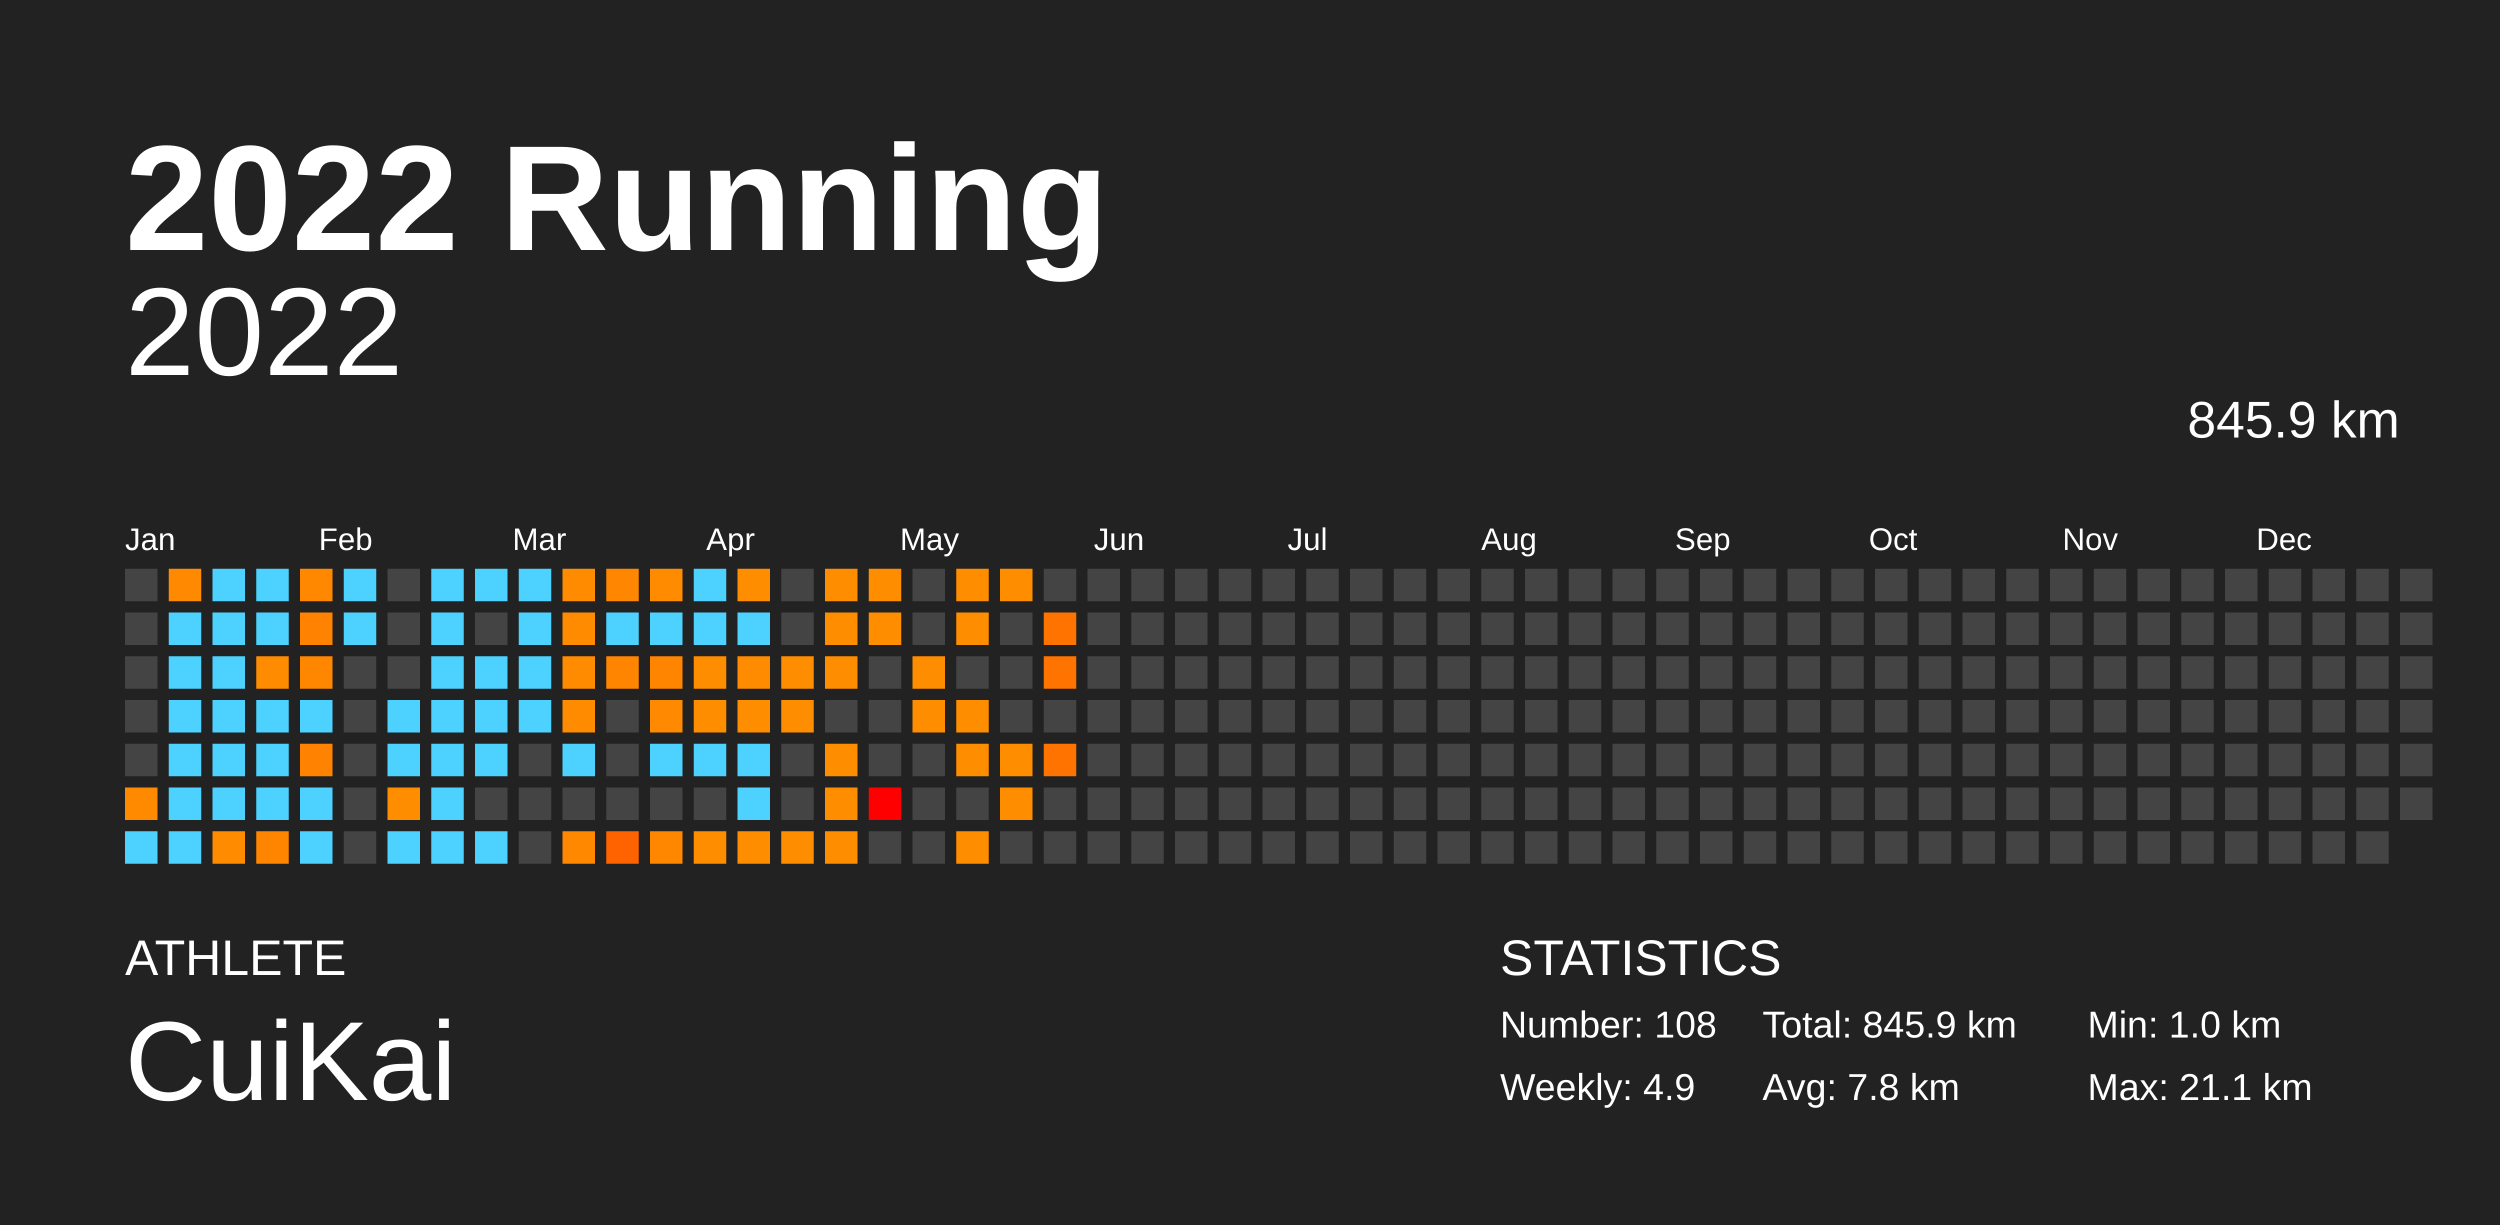
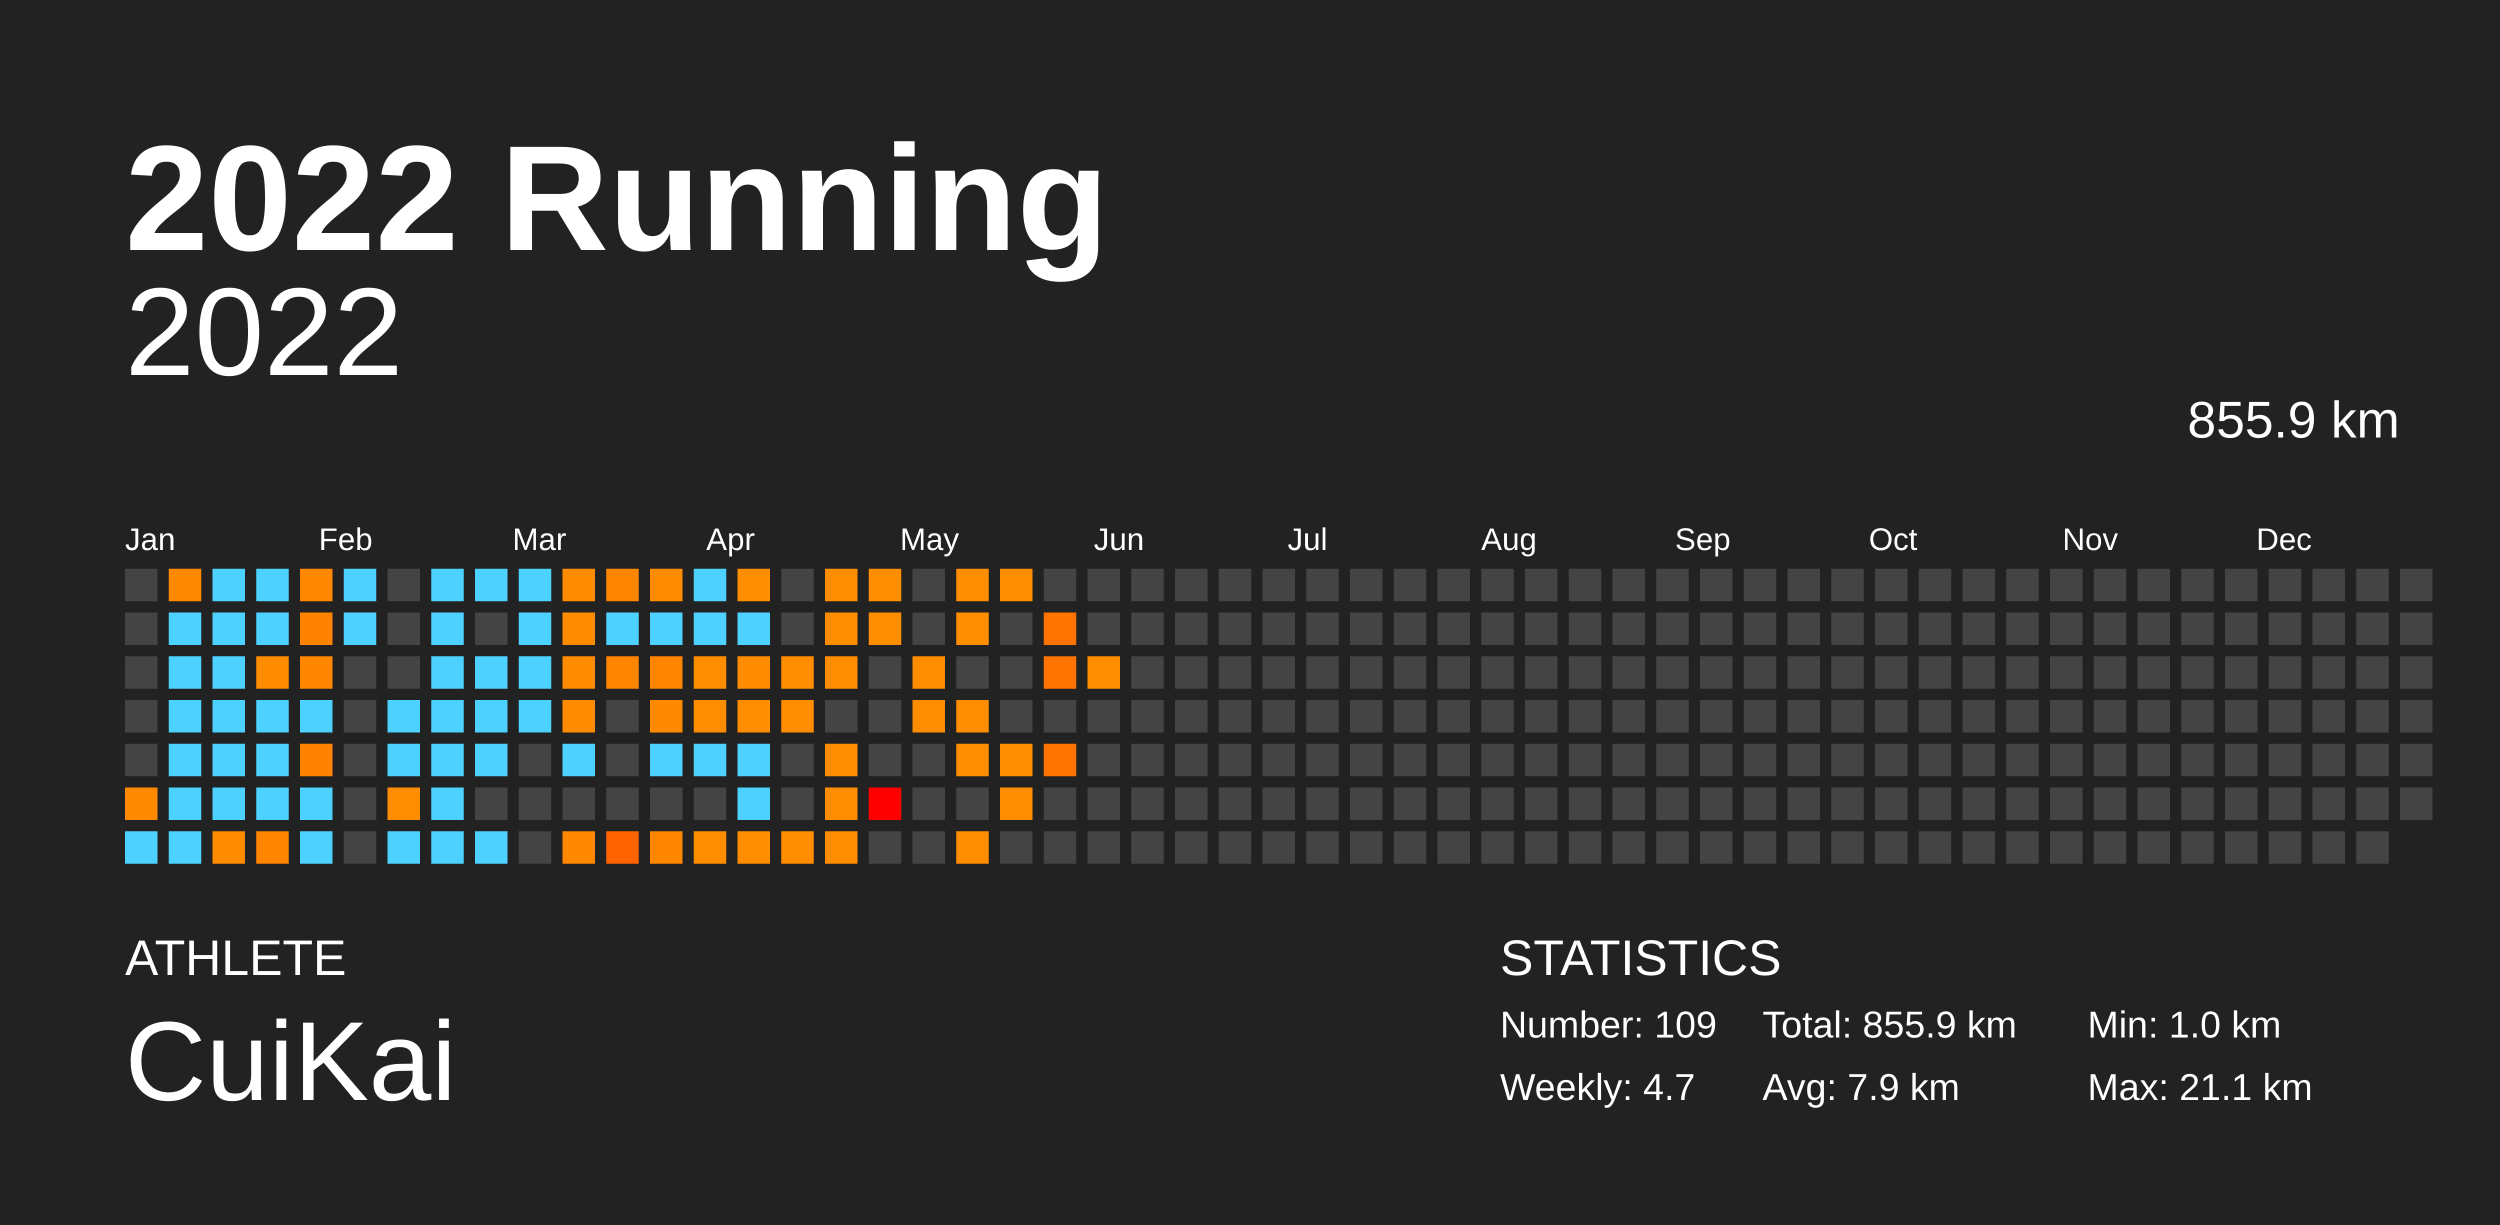
<svg xmlns="http://www.w3.org/2000/svg" baseProfile="full" height="98mm" version="1.1" viewBox="0,0,200,98" width="200mm">
  <defs />
  <rect fill="#222222" height="98" width="200" x="0" y="0" />
  <text fill="#FFFFFF" style="font-size:12px; font-family:Arial; font-weight:bold;" x="10" y="20">2022 Running</text>
  <text fill="#FFFFFF" style="font-size:4px; font-family:Arial" x="10" y="78">ATHLETE</text>
  <text fill="#FFFFFF" style="font-size:9px; font-family:Arial" x="10" y="88">CuiKai</text>
  <text fill="#FFFFFF" style="font-size:4px; font-family:Arial" x="120" y="78">STATISTICS</text>
-   <text fill="#FFFFFF" style="font-size:3px; font-family:Arial" x="120" y="83">Number: 108</text>
-   <text fill="#FFFFFF" style="font-size:3px; font-family:Arial" x="120" y="88">Weekly: 4.9</text>
-   <text fill="#FFFFFF" style="font-size:3px; font-family:Arial" x="141" y="83">Total: 845.9 km</text>
-   <text fill="#FFFFFF" style="font-size:3px; font-family:Arial" x="141" y="88">Avg: 7.8 km</text>
+   <text fill="#FFFFFF" style="font-size:3px; font-family:Arial" x="120" y="83">Number: 109</text>
+   <text fill="#FFFFFF" style="font-size:3px; font-family:Arial" x="120" y="88">Weekly: 4.7</text>
+   <text fill="#FFFFFF" style="font-size:3px; font-family:Arial" x="141" y="83">Total: 855.9 km</text>
+   <text fill="#FFFFFF" style="font-size:3px; font-family:Arial" x="141" y="88">Avg: 7.9 km</text>
  <text fill="#FFFFFF" style="font-size:3px; font-family:Arial" x="167" y="83">Min: 1.0 km</text>
  <text fill="#FFFFFF" style="font-size:3px; font-family:Arial" x="167" y="88">Max: 21.1 km</text>
  <text alignment-baseline="hanging" fill="#FFFFFF" style="font-size:10.0px; font-family:Arial;" x="10" y="30">2022</text>
-   <text alignment-baseline="hanging" fill="#FFFFFF" style="font-size:4.125px; font-family:Arial;" x="175" y="35">845.9 km</text>
+   <text alignment-baseline="hanging" fill="#FFFFFF" style="font-size:4.125px; font-family:Arial;" x="175" y="35">855.9 km</text>
  <text fill="#FFFFFF" style="font-size:2.5px; font-family:Arial" x="10.0" y="44">Jan</text>
  <text fill="#FFFFFF" style="font-size:2.5px; font-family:Arial" x="25.5" y="44">Feb</text>
  <text fill="#FFFFFF" style="font-size:2.5px; font-family:Arial" x="41.0" y="44">Mar</text>
  <text fill="#FFFFFF" style="font-size:2.5px; font-family:Arial" x="56.5" y="44">Apr</text>
  <text fill="#FFFFFF" style="font-size:2.5px; font-family:Arial" x="72.0" y="44">May</text>
  <text fill="#FFFFFF" style="font-size:2.5px; font-family:Arial" x="87.5" y="44">Jun</text>
  <text fill="#FFFFFF" style="font-size:2.5px; font-family:Arial" x="103.0" y="44">Jul</text>
  <text fill="#FFFFFF" style="font-size:2.5px; font-family:Arial" x="118.5" y="44">Aug</text>
  <text fill="#FFFFFF" style="font-size:2.5px; font-family:Arial" x="134.0" y="44">Sep</text>
  <text fill="#FFFFFF" style="font-size:2.5px; font-family:Arial" x="149.5" y="44">Oct</text>
  <text fill="#FFFFFF" style="font-size:2.5px; font-family:Arial" x="165.0" y="44">Nov</text>
  <text fill="#FFFFFF" style="font-size:2.5px; font-family:Arial" x="180.5" y="44">Dec</text>
  <rect fill="#444444" height="2.6" width="2.6" x="10.0" y="45.5" />
  <rect fill="#444444" height="2.6" width="2.6" x="10.0" y="49.0" />
  <rect fill="#444444" height="2.6" width="2.6" x="10.0" y="52.5" />
  <rect fill="#444444" height="2.6" width="2.6" x="10.0" y="56.0" />
  <rect fill="#444444" height="2.6" width="2.6" x="10.0" y="59.5" />
  <rect fill="#ff8a00" height="2.6" width="2.6" x="10.0" y="63.0" />
  <rect fill="#4dd2ff" height="2.6" width="2.6" x="10.0" y="66.5" />
  <rect fill="#ff8900" height="2.6" width="2.6" x="13.5" y="45.5" />
  <rect fill="#4dd2ff" height="2.6" width="2.6" x="13.5" y="49.0" />
  <rect fill="#4dd2ff" height="2.6" width="2.6" x="13.5" y="52.5" />
  <rect fill="#4dd2ff" height="2.6" width="2.6" x="13.5" y="56.0" />
  <rect fill="#4dd2ff" height="2.6" width="2.6" x="13.5" y="59.5" />
  <rect fill="#4dd2ff" height="2.6" width="2.6" x="13.5" y="63.0" />
  <rect fill="#4dd2ff" height="2.6" width="2.6" x="13.5" y="66.5" />
  <rect fill="#4dd2ff" height="2.6" width="2.6" x="17.0" y="45.5" />
  <rect fill="#4dd2ff" height="2.6" width="2.6" x="17.0" y="49.0" />
  <rect fill="#4dd2ff" height="2.6" width="2.6" x="17.0" y="52.5" />
  <rect fill="#4dd2ff" height="2.6" width="2.6" x="17.0" y="56.0" />
  <rect fill="#4dd2ff" height="2.6" width="2.6" x="17.0" y="59.5" />
  <rect fill="#4dd2ff" height="2.6" width="2.6" x="17.0" y="63.0" />
  <rect fill="#ff8c00" height="2.6" width="2.6" x="17.0" y="66.5" />
  <rect fill="#4dd2ff" height="2.6" width="2.6" x="20.5" y="45.5" />
  <rect fill="#4dd2ff" height="2.6" width="2.6" x="20.5" y="49.0" />
  <rect fill="#ff8b00" height="2.6" width="2.6" x="20.5" y="52.5" />
  <rect fill="#4dd2ff" height="2.6" width="2.6" x="20.5" y="56.0" />
  <rect fill="#4dd2ff" height="2.6" width="2.6" x="20.5" y="59.5" />
  <rect fill="#4dd2ff" height="2.6" width="2.6" x="20.5" y="63.0" />
  <rect fill="#ff8500" height="2.6" width="2.6" x="20.5" y="66.5" />
  <rect fill="#ff8800" height="2.6" width="2.6" x="24.0" y="45.5" />
  <rect fill="#ff8200" height="2.6" width="2.6" x="24.0" y="49.0" />
  <rect fill="#ff8700" height="2.6" width="2.6" x="24.0" y="52.5" />
  <rect fill="#4dd2ff" height="2.6" width="2.6" x="24.0" y="56.0" />
  <rect fill="#ff8300" height="2.6" width="2.6" x="24.0" y="59.5" />
  <rect fill="#4dd2ff" height="2.6" width="2.6" x="24.0" y="63.0" />
  <rect fill="#4dd2ff" height="2.6" width="2.6" x="24.0" y="66.5" />
  <rect fill="#4dd2ff" height="2.6" width="2.6" x="27.5" y="45.5" />
  <rect fill="#4dd2ff" height="2.6" width="2.6" x="27.5" y="49.0" />
  <rect fill="#444444" height="2.6" width="2.6" x="27.5" y="52.5" />
  <rect fill="#444444" height="2.6" width="2.6" x="27.5" y="56.0" />
  <rect fill="#444444" height="2.6" width="2.6" x="27.5" y="59.5" />
  <rect fill="#444444" height="2.6" width="2.6" x="27.5" y="63.0" />
  <rect fill="#444444" height="2.6" width="2.6" x="27.5" y="66.5" />
  <rect fill="#444444" height="2.6" width="2.6" x="31.0" y="45.5" />
  <rect fill="#444444" height="2.6" width="2.6" x="31.0" y="49.0" />
  <rect fill="#444444" height="2.6" width="2.6" x="31.0" y="52.5" />
  <rect fill="#4dd2ff" height="2.6" width="2.6" x="31.0" y="56.0" />
  <rect fill="#4dd2ff" height="2.6" width="2.6" x="31.0" y="59.5" />
  <rect fill="#ff8d00" height="2.6" width="2.6" x="31.0" y="63.0" />
  <rect fill="#4dd2ff" height="2.6" width="2.6" x="31.0" y="66.5" />
  <rect fill="#4dd2ff" height="2.6" width="2.6" x="34.5" y="45.5" />
  <rect fill="#4dd2ff" height="2.6" width="2.6" x="34.5" y="49.0" />
  <rect fill="#4dd2ff" height="2.6" width="2.6" x="34.5" y="52.5" />
  <rect fill="#4dd2ff" height="2.6" width="2.6" x="34.5" y="56.0" />
  <rect fill="#4dd2ff" height="2.6" width="2.6" x="34.5" y="59.5" />
  <rect fill="#4dd2ff" height="2.6" width="2.6" x="34.5" y="63.0" />
  <rect fill="#4dd2ff" height="2.6" width="2.6" x="34.5" y="66.5" />
  <rect fill="#4dd2ff" height="2.6" width="2.6" x="38.0" y="45.5" />
  <rect fill="#444444" height="2.6" width="2.6" x="38.0" y="49.0" />
  <rect fill="#4dd2ff" height="2.6" width="2.6" x="38.0" y="52.5" />
  <rect fill="#4dd2ff" height="2.6" width="2.6" x="38.0" y="56.0" />
  <rect fill="#4dd2ff" height="2.6" width="2.6" x="38.0" y="59.5" />
  <rect fill="#444444" height="2.6" width="2.6" x="38.0" y="63.0" />
  <rect fill="#4dd2ff" height="2.6" width="2.6" x="38.0" y="66.5" />
  <rect fill="#4dd2ff" height="2.6" width="2.6" x="41.5" y="45.5" />
  <rect fill="#4dd2ff" height="2.6" width="2.6" x="41.5" y="49.0" />
  <rect fill="#4dd2ff" height="2.6" width="2.6" x="41.5" y="52.5" />
  <rect fill="#4dd2ff" height="2.6" width="2.6" x="41.5" y="56.0" />
  <rect fill="#444444" height="2.6" width="2.6" x="41.5" y="59.5" />
  <rect fill="#444444" height="2.6" width="2.6" x="41.5" y="63.0" />
  <rect fill="#444444" height="2.6" width="2.6" x="41.5" y="66.5" />
  <rect fill="#ff8c00" height="2.6" width="2.6" x="45.0" y="45.5" />
  <rect fill="#ff8b00" height="2.6" width="2.6" x="45.0" y="49.0" />
  <rect fill="#ff8c00" height="2.6" width="2.6" x="45.0" y="52.5" />
  <rect fill="#ff8c00" height="2.6" width="2.6" x="45.0" y="56.0" />
  <rect fill="#4dd2ff" height="2.6" width="2.6" x="45.0" y="59.5" />
  <rect fill="#444444" height="2.6" width="2.6" x="45.0" y="63.0" />
  <rect fill="#ff8800" height="2.6" width="2.6" x="45.0" y="66.5" />
  <rect fill="#ff8600" height="2.6" width="2.6" x="48.5" y="45.5" />
  <rect fill="#4dd2ff" height="2.6" width="2.6" x="48.5" y="49.0" />
  <rect fill="#ff8400" height="2.6" width="2.6" x="48.5" y="52.5" />
  <rect fill="#444444" height="2.6" width="2.6" x="48.5" y="56.0" />
  <rect fill="#444444" height="2.6" width="2.6" x="48.5" y="59.5" />
  <rect fill="#444444" height="2.6" width="2.6" x="48.5" y="63.0" />
  <rect fill="#ff6300" height="2.6" width="2.6" x="48.5" y="66.5" />
  <rect fill="#ff8c00" height="2.6" width="2.6" x="52.0" y="45.5" />
  <rect fill="#4dd2ff" height="2.6" width="2.6" x="52.0" y="49.0" />
  <rect fill="#ff8400" height="2.6" width="2.6" x="52.0" y="52.5" />
  <rect fill="#ff8900" height="2.6" width="2.6" x="52.0" y="56.0" />
  <rect fill="#4dd2ff" height="2.6" width="2.6" x="52.0" y="59.5" />
  <rect fill="#444444" height="2.6" width="2.6" x="52.0" y="63.0" />
  <rect fill="#ff8700" height="2.6" width="2.6" x="52.0" y="66.5" />
  <rect fill="#4dd2ff" height="2.6" width="2.6" x="55.5" y="45.5" />
  <rect fill="#4dd2ff" height="2.6" width="2.6" x="55.5" y="49.0" />
  <rect fill="#ff8d00" height="2.6" width="2.6" x="55.5" y="52.5" />
  <rect fill="#ff8d00" height="2.6" width="2.6" x="55.5" y="56.0" />
  <rect fill="#4dd2ff" height="2.6" width="2.6" x="55.5" y="59.5" />
  <rect fill="#444444" height="2.6" width="2.6" x="55.5" y="63.0" />
  <rect fill="#ff8d00" height="2.6" width="2.6" x="55.5" y="66.5" />
  <rect fill="#ff8d00" height="2.6" width="2.6" x="59.0" y="45.5" />
  <rect fill="#4dd2ff" height="2.6" width="2.6" x="59.0" y="49.0" />
  <rect fill="#ff8c00" height="2.6" width="2.6" x="59.0" y="52.5" />
  <rect fill="#ff8d00" height="2.6" width="2.6" x="59.0" y="56.0" />
  <rect fill="#4dd2ff" height="2.6" width="2.6" x="59.0" y="59.5" />
  <rect fill="#4dd2ff" height="2.6" width="2.6" x="59.0" y="63.0" />
  <rect fill="#ff8d00" height="2.6" width="2.6" x="59.0" y="66.5" />
  <rect fill="#444444" height="2.6" width="2.6" x="62.5" y="45.5" />
  <rect fill="#444444" height="2.6" width="2.6" x="62.5" y="49.0" />
  <rect fill="#ff8d00" height="2.6" width="2.6" x="62.5" y="52.5" />
  <rect fill="#ff8d00" height="2.6" width="2.6" x="62.5" y="56.0" />
  <rect fill="#444444" height="2.6" width="2.6" x="62.5" y="59.5" />
  <rect fill="#444444" height="2.6" width="2.6" x="62.5" y="63.0" />
  <rect fill="#ff8d00" height="2.6" width="2.6" x="62.5" y="66.5" />
  <rect fill="#ff8d00" height="2.6" width="2.6" x="66.0" y="45.5" />
  <rect fill="#ff8d00" height="2.6" width="2.6" x="66.0" y="49.0" />
  <rect fill="#ff8d00" height="2.6" width="2.6" x="66.0" y="52.5" />
  <rect fill="#444444" height="2.6" width="2.6" x="66.0" y="56.0" />
  <rect fill="#ff8d00" height="2.6" width="2.6" x="66.0" y="59.5" />
  <rect fill="#ff8d00" height="2.6" width="2.6" x="66.0" y="63.0" />
  <rect fill="#ff8d00" height="2.6" width="2.6" x="66.0" y="66.5" />
  <rect fill="#ff8d00" height="2.6" width="2.6" x="69.5" y="45.5" />
  <rect fill="#ff8d00" height="2.6" width="2.6" x="69.5" y="49.0" />
  <rect fill="#444444" height="2.6" width="2.6" x="69.5" y="52.5" />
  <rect fill="#444444" height="2.6" width="2.6" x="69.5" y="56.0" />
  <rect fill="#444444" height="2.6" width="2.6" x="69.5" y="59.5" />
  <rect fill="red" height="2.6" width="2.6" x="69.5" y="63.0" />
  <rect fill="#444444" height="2.6" width="2.6" x="69.5" y="66.5" />
  <rect fill="#444444" height="2.6" width="2.6" x="73.0" y="45.5" />
  <rect fill="#444444" height="2.6" width="2.6" x="73.0" y="49.0" />
  <rect fill="#ff8d00" height="2.6" width="2.6" x="73.0" y="52.5" />
  <rect fill="#ff8d00" height="2.6" width="2.6" x="73.0" y="56.0" />
  <rect fill="#444444" height="2.6" width="2.6" x="73.0" y="59.5" />
  <rect fill="#444444" height="2.6" width="2.6" x="73.0" y="63.0" />
  <rect fill="#444444" height="2.6" width="2.6" x="73.0" y="66.5" />
  <rect fill="#ff8d00" height="2.6" width="2.6" x="76.5" y="45.5" />
  <rect fill="#ff8d00" height="2.6" width="2.6" x="76.5" y="49.0" />
  <rect fill="#444444" height="2.6" width="2.6" x="76.5" y="52.5" />
  <rect fill="#ff8d00" height="2.6" width="2.6" x="76.5" y="56.0" />
  <rect fill="#ff8d00" height="2.6" width="2.6" x="76.5" y="59.5" />
  <rect fill="#444444" height="2.6" width="2.6" x="76.5" y="63.0" />
  <rect fill="#ff8d00" height="2.6" width="2.6" x="76.5" y="66.5" />
  <rect fill="#ff8d00" height="2.6" width="2.6" x="80.0" y="45.5" />
  <rect fill="#444444" height="2.6" width="2.6" x="80.0" y="49.0" />
  <rect fill="#444444" height="2.6" width="2.6" x="80.0" y="52.5" />
  <rect fill="#444444" height="2.6" width="2.6" x="80.0" y="56.0" />
  <rect fill="#ff8d00" height="2.6" width="2.6" x="80.0" y="59.5" />
  <rect fill="#ff8d00" height="2.6" width="2.6" x="80.0" y="63.0" />
  <rect fill="#444444" height="2.6" width="2.6" x="80.0" y="66.5" />
  <rect fill="#444444" height="2.6" width="2.6" x="83.5" y="45.5" />
  <rect fill="#ff7400" height="2.6" width="2.6" x="83.5" y="49.0" />
  <rect fill="#ff7400" height="2.6" width="2.6" x="83.5" y="52.5" />
  <rect fill="#444444" height="2.6" width="2.6" x="83.5" y="56.0" />
  <rect fill="#ff7300" height="2.6" width="2.6" x="83.5" y="59.5" />
  <rect fill="#444444" height="2.6" width="2.6" x="83.5" y="63.0" />
  <rect fill="#444444" height="2.6" width="2.6" x="83.5" y="66.5" />
  <rect fill="#444444" height="2.6" width="2.6" x="87.0" y="45.5" />
  <rect fill="#444444" height="2.6" width="2.6" x="87.0" y="49.0" />
-   <rect fill="#444444" height="2.6" width="2.6" x="87.0" y="52.5" />
+   <rect fill="#ff8d00" height="2.6" width="2.6" x="87.0" y="52.5" />
  <rect fill="#444444" height="2.6" width="2.6" x="87.0" y="56.0" />
  <rect fill="#444444" height="2.6" width="2.6" x="87.0" y="59.5" />
  <rect fill="#444444" height="2.6" width="2.6" x="87.0" y="63.0" />
  <rect fill="#444444" height="2.6" width="2.6" x="87.0" y="66.5" />
  <rect fill="#444444" height="2.6" width="2.6" x="90.5" y="45.5" />
  <rect fill="#444444" height="2.6" width="2.6" x="90.5" y="49.0" />
  <rect fill="#444444" height="2.6" width="2.6" x="90.5" y="52.5" />
  <rect fill="#444444" height="2.6" width="2.6" x="90.5" y="56.0" />
  <rect fill="#444444" height="2.6" width="2.6" x="90.5" y="59.5" />
  <rect fill="#444444" height="2.6" width="2.6" x="90.5" y="63.0" />
  <rect fill="#444444" height="2.6" width="2.6" x="90.5" y="66.5" />
  <rect fill="#444444" height="2.6" width="2.6" x="94.0" y="45.5" />
  <rect fill="#444444" height="2.6" width="2.6" x="94.0" y="49.0" />
  <rect fill="#444444" height="2.6" width="2.6" x="94.0" y="52.5" />
  <rect fill="#444444" height="2.6" width="2.6" x="94.0" y="56.0" />
  <rect fill="#444444" height="2.6" width="2.6" x="94.0" y="59.5" />
  <rect fill="#444444" height="2.6" width="2.6" x="94.0" y="63.0" />
  <rect fill="#444444" height="2.6" width="2.6" x="94.0" y="66.5" />
  <rect fill="#444444" height="2.6" width="2.6" x="97.5" y="45.5" />
  <rect fill="#444444" height="2.6" width="2.6" x="97.5" y="49.0" />
  <rect fill="#444444" height="2.6" width="2.6" x="97.5" y="52.5" />
  <rect fill="#444444" height="2.6" width="2.6" x="97.5" y="56.0" />
  <rect fill="#444444" height="2.6" width="2.6" x="97.5" y="59.5" />
  <rect fill="#444444" height="2.6" width="2.6" x="97.5" y="63.0" />
  <rect fill="#444444" height="2.6" width="2.6" x="97.5" y="66.5" />
  <rect fill="#444444" height="2.6" width="2.6" x="101.0" y="45.5" />
  <rect fill="#444444" height="2.6" width="2.6" x="101.0" y="49.0" />
  <rect fill="#444444" height="2.6" width="2.6" x="101.0" y="52.5" />
  <rect fill="#444444" height="2.6" width="2.6" x="101.0" y="56.0" />
  <rect fill="#444444" height="2.6" width="2.6" x="101.0" y="59.5" />
  <rect fill="#444444" height="2.6" width="2.6" x="101.0" y="63.0" />
  <rect fill="#444444" height="2.6" width="2.6" x="101.0" y="66.5" />
  <rect fill="#444444" height="2.6" width="2.6" x="104.5" y="45.5" />
  <rect fill="#444444" height="2.6" width="2.6" x="104.5" y="49.0" />
  <rect fill="#444444" height="2.6" width="2.6" x="104.5" y="52.5" />
  <rect fill="#444444" height="2.6" width="2.6" x="104.5" y="56.0" />
  <rect fill="#444444" height="2.6" width="2.6" x="104.5" y="59.5" />
  <rect fill="#444444" height="2.6" width="2.6" x="104.5" y="63.0" />
  <rect fill="#444444" height="2.6" width="2.6" x="104.5" y="66.5" />
  <rect fill="#444444" height="2.6" width="2.6" x="108.0" y="45.5" />
  <rect fill="#444444" height="2.6" width="2.6" x="108.0" y="49.0" />
  <rect fill="#444444" height="2.6" width="2.6" x="108.0" y="52.5" />
  <rect fill="#444444" height="2.6" width="2.6" x="108.0" y="56.0" />
  <rect fill="#444444" height="2.6" width="2.6" x="108.0" y="59.5" />
  <rect fill="#444444" height="2.6" width="2.6" x="108.0" y="63.0" />
  <rect fill="#444444" height="2.6" width="2.6" x="108.0" y="66.5" />
  <rect fill="#444444" height="2.6" width="2.6" x="111.5" y="45.5" />
  <rect fill="#444444" height="2.6" width="2.6" x="111.5" y="49.0" />
  <rect fill="#444444" height="2.6" width="2.6" x="111.5" y="52.5" />
  <rect fill="#444444" height="2.6" width="2.6" x="111.5" y="56.0" />
  <rect fill="#444444" height="2.6" width="2.6" x="111.5" y="59.5" />
  <rect fill="#444444" height="2.6" width="2.6" x="111.5" y="63.0" />
  <rect fill="#444444" height="2.6" width="2.6" x="111.5" y="66.5" />
  <rect fill="#444444" height="2.6" width="2.6" x="115.0" y="45.5" />
  <rect fill="#444444" height="2.6" width="2.6" x="115.0" y="49.0" />
  <rect fill="#444444" height="2.6" width="2.6" x="115.0" y="52.5" />
  <rect fill="#444444" height="2.6" width="2.6" x="115.0" y="56.0" />
  <rect fill="#444444" height="2.6" width="2.6" x="115.0" y="59.5" />
  <rect fill="#444444" height="2.6" width="2.6" x="115.0" y="63.0" />
  <rect fill="#444444" height="2.6" width="2.6" x="115.0" y="66.5" />
  <rect fill="#444444" height="2.6" width="2.6" x="118.5" y="45.5" />
  <rect fill="#444444" height="2.6" width="2.6" x="118.5" y="49.0" />
  <rect fill="#444444" height="2.6" width="2.6" x="118.5" y="52.5" />
  <rect fill="#444444" height="2.6" width="2.6" x="118.5" y="56.0" />
  <rect fill="#444444" height="2.6" width="2.6" x="118.5" y="59.5" />
  <rect fill="#444444" height="2.6" width="2.6" x="118.5" y="63.0" />
  <rect fill="#444444" height="2.6" width="2.6" x="118.5" y="66.5" />
  <rect fill="#444444" height="2.6" width="2.6" x="122.0" y="45.5" />
  <rect fill="#444444" height="2.6" width="2.6" x="122.0" y="49.0" />
  <rect fill="#444444" height="2.6" width="2.6" x="122.0" y="52.5" />
  <rect fill="#444444" height="2.6" width="2.6" x="122.0" y="56.0" />
  <rect fill="#444444" height="2.6" width="2.6" x="122.0" y="59.5" />
  <rect fill="#444444" height="2.6" width="2.6" x="122.0" y="63.0" />
  <rect fill="#444444" height="2.6" width="2.6" x="122.0" y="66.5" />
  <rect fill="#444444" height="2.6" width="2.6" x="125.5" y="45.5" />
  <rect fill="#444444" height="2.6" width="2.6" x="125.5" y="49.0" />
  <rect fill="#444444" height="2.6" width="2.6" x="125.5" y="52.5" />
  <rect fill="#444444" height="2.6" width="2.6" x="125.5" y="56.0" />
  <rect fill="#444444" height="2.6" width="2.6" x="125.5" y="59.5" />
  <rect fill="#444444" height="2.6" width="2.6" x="125.5" y="63.0" />
  <rect fill="#444444" height="2.6" width="2.6" x="125.5" y="66.5" />
  <rect fill="#444444" height="2.6" width="2.6" x="129.0" y="45.5" />
  <rect fill="#444444" height="2.6" width="2.6" x="129.0" y="49.0" />
  <rect fill="#444444" height="2.6" width="2.6" x="129.0" y="52.5" />
  <rect fill="#444444" height="2.6" width="2.6" x="129.0" y="56.0" />
  <rect fill="#444444" height="2.6" width="2.6" x="129.0" y="59.5" />
  <rect fill="#444444" height="2.6" width="2.6" x="129.0" y="63.0" />
  <rect fill="#444444" height="2.6" width="2.6" x="129.0" y="66.5" />
  <rect fill="#444444" height="2.6" width="2.6" x="132.5" y="45.5" />
  <rect fill="#444444" height="2.6" width="2.6" x="132.5" y="49.0" />
  <rect fill="#444444" height="2.6" width="2.6" x="132.5" y="52.5" />
  <rect fill="#444444" height="2.6" width="2.6" x="132.5" y="56.0" />
  <rect fill="#444444" height="2.6" width="2.6" x="132.5" y="59.5" />
  <rect fill="#444444" height="2.6" width="2.6" x="132.5" y="63.0" />
  <rect fill="#444444" height="2.6" width="2.6" x="132.5" y="66.5" />
  <rect fill="#444444" height="2.6" width="2.6" x="136.0" y="45.5" />
  <rect fill="#444444" height="2.6" width="2.6" x="136.0" y="49.0" />
  <rect fill="#444444" height="2.6" width="2.6" x="136.0" y="52.5" />
  <rect fill="#444444" height="2.6" width="2.6" x="136.0" y="56.0" />
  <rect fill="#444444" height="2.6" width="2.6" x="136.0" y="59.5" />
  <rect fill="#444444" height="2.6" width="2.6" x="136.0" y="63.0" />
  <rect fill="#444444" height="2.6" width="2.6" x="136.0" y="66.5" />
  <rect fill="#444444" height="2.6" width="2.6" x="139.5" y="45.5" />
  <rect fill="#444444" height="2.6" width="2.6" x="139.5" y="49.0" />
  <rect fill="#444444" height="2.6" width="2.6" x="139.5" y="52.5" />
  <rect fill="#444444" height="2.6" width="2.6" x="139.5" y="56.0" />
  <rect fill="#444444" height="2.6" width="2.6" x="139.5" y="59.5" />
  <rect fill="#444444" height="2.6" width="2.6" x="139.5" y="63.0" />
  <rect fill="#444444" height="2.6" width="2.6" x="139.5" y="66.5" />
  <rect fill="#444444" height="2.6" width="2.6" x="143.0" y="45.5" />
  <rect fill="#444444" height="2.6" width="2.6" x="143.0" y="49.0" />
  <rect fill="#444444" height="2.6" width="2.6" x="143.0" y="52.5" />
  <rect fill="#444444" height="2.6" width="2.6" x="143.0" y="56.0" />
  <rect fill="#444444" height="2.6" width="2.6" x="143.0" y="59.5" />
  <rect fill="#444444" height="2.6" width="2.6" x="143.0" y="63.0" />
  <rect fill="#444444" height="2.6" width="2.6" x="143.0" y="66.5" />
  <rect fill="#444444" height="2.6" width="2.6" x="146.5" y="45.5" />
  <rect fill="#444444" height="2.6" width="2.6" x="146.5" y="49.0" />
  <rect fill="#444444" height="2.6" width="2.6" x="146.5" y="52.5" />
  <rect fill="#444444" height="2.6" width="2.6" x="146.5" y="56.0" />
  <rect fill="#444444" height="2.6" width="2.6" x="146.5" y="59.5" />
  <rect fill="#444444" height="2.6" width="2.6" x="146.5" y="63.0" />
  <rect fill="#444444" height="2.6" width="2.6" x="146.5" y="66.5" />
  <rect fill="#444444" height="2.6" width="2.6" x="150.0" y="45.5" />
  <rect fill="#444444" height="2.6" width="2.6" x="150.0" y="49.0" />
  <rect fill="#444444" height="2.6" width="2.6" x="150.0" y="52.5" />
  <rect fill="#444444" height="2.6" width="2.6" x="150.0" y="56.0" />
  <rect fill="#444444" height="2.6" width="2.6" x="150.0" y="59.5" />
  <rect fill="#444444" height="2.6" width="2.6" x="150.0" y="63.0" />
  <rect fill="#444444" height="2.6" width="2.6" x="150.0" y="66.5" />
  <rect fill="#444444" height="2.6" width="2.6" x="153.5" y="45.5" />
  <rect fill="#444444" height="2.6" width="2.6" x="153.5" y="49.0" />
  <rect fill="#444444" height="2.6" width="2.6" x="153.5" y="52.5" />
  <rect fill="#444444" height="2.6" width="2.6" x="153.5" y="56.0" />
  <rect fill="#444444" height="2.6" width="2.6" x="153.5" y="59.5" />
  <rect fill="#444444" height="2.6" width="2.6" x="153.5" y="63.0" />
  <rect fill="#444444" height="2.6" width="2.6" x="153.5" y="66.5" />
  <rect fill="#444444" height="2.6" width="2.6" x="157.0" y="45.5" />
  <rect fill="#444444" height="2.6" width="2.6" x="157.0" y="49.0" />
  <rect fill="#444444" height="2.6" width="2.6" x="157.0" y="52.5" />
  <rect fill="#444444" height="2.6" width="2.6" x="157.0" y="56.0" />
  <rect fill="#444444" height="2.6" width="2.6" x="157.0" y="59.5" />
  <rect fill="#444444" height="2.6" width="2.6" x="157.0" y="63.0" />
  <rect fill="#444444" height="2.6" width="2.6" x="157.0" y="66.5" />
  <rect fill="#444444" height="2.6" width="2.6" x="160.5" y="45.5" />
  <rect fill="#444444" height="2.6" width="2.6" x="160.5" y="49.0" />
  <rect fill="#444444" height="2.6" width="2.6" x="160.5" y="52.5" />
  <rect fill="#444444" height="2.6" width="2.6" x="160.5" y="56.0" />
  <rect fill="#444444" height="2.6" width="2.6" x="160.5" y="59.5" />
  <rect fill="#444444" height="2.6" width="2.6" x="160.5" y="63.0" />
  <rect fill="#444444" height="2.6" width="2.6" x="160.5" y="66.5" />
  <rect fill="#444444" height="2.6" width="2.6" x="164.0" y="45.5" />
  <rect fill="#444444" height="2.6" width="2.6" x="164.0" y="49.0" />
  <rect fill="#444444" height="2.6" width="2.6" x="164.0" y="52.5" />
  <rect fill="#444444" height="2.6" width="2.6" x="164.0" y="56.0" />
  <rect fill="#444444" height="2.6" width="2.6" x="164.0" y="59.5" />
  <rect fill="#444444" height="2.6" width="2.6" x="164.0" y="63.0" />
  <rect fill="#444444" height="2.6" width="2.6" x="164.0" y="66.5" />
  <rect fill="#444444" height="2.6" width="2.6" x="167.5" y="45.5" />
  <rect fill="#444444" height="2.6" width="2.6" x="167.5" y="49.0" />
  <rect fill="#444444" height="2.6" width="2.6" x="167.5" y="52.5" />
  <rect fill="#444444" height="2.6" width="2.6" x="167.5" y="56.0" />
  <rect fill="#444444" height="2.6" width="2.6" x="167.5" y="59.5" />
  <rect fill="#444444" height="2.6" width="2.6" x="167.5" y="63.0" />
  <rect fill="#444444" height="2.6" width="2.6" x="167.5" y="66.5" />
  <rect fill="#444444" height="2.6" width="2.6" x="171.0" y="45.5" />
  <rect fill="#444444" height="2.6" width="2.6" x="171.0" y="49.0" />
  <rect fill="#444444" height="2.6" width="2.6" x="171.0" y="52.5" />
  <rect fill="#444444" height="2.6" width="2.6" x="171.0" y="56.0" />
  <rect fill="#444444" height="2.6" width="2.6" x="171.0" y="59.5" />
  <rect fill="#444444" height="2.6" width="2.6" x="171.0" y="63.0" />
  <rect fill="#444444" height="2.6" width="2.6" x="171.0" y="66.5" />
  <rect fill="#444444" height="2.6" width="2.6" x="174.5" y="45.5" />
  <rect fill="#444444" height="2.6" width="2.6" x="174.5" y="49.0" />
  <rect fill="#444444" height="2.6" width="2.6" x="174.5" y="52.5" />
  <rect fill="#444444" height="2.6" width="2.6" x="174.5" y="56.0" />
  <rect fill="#444444" height="2.6" width="2.6" x="174.5" y="59.5" />
  <rect fill="#444444" height="2.6" width="2.6" x="174.5" y="63.0" />
  <rect fill="#444444" height="2.6" width="2.6" x="174.5" y="66.5" />
  <rect fill="#444444" height="2.6" width="2.6" x="178.0" y="45.5" />
  <rect fill="#444444" height="2.6" width="2.6" x="178.0" y="49.0" />
  <rect fill="#444444" height="2.6" width="2.6" x="178.0" y="52.5" />
  <rect fill="#444444" height="2.6" width="2.6" x="178.0" y="56.0" />
  <rect fill="#444444" height="2.6" width="2.6" x="178.0" y="59.5" />
  <rect fill="#444444" height="2.6" width="2.6" x="178.0" y="63.0" />
  <rect fill="#444444" height="2.6" width="2.6" x="178.0" y="66.5" />
  <rect fill="#444444" height="2.6" width="2.6" x="181.5" y="45.5" />
  <rect fill="#444444" height="2.6" width="2.6" x="181.5" y="49.0" />
  <rect fill="#444444" height="2.6" width="2.6" x="181.5" y="52.5" />
  <rect fill="#444444" height="2.6" width="2.6" x="181.5" y="56.0" />
  <rect fill="#444444" height="2.6" width="2.6" x="181.5" y="59.5" />
  <rect fill="#444444" height="2.6" width="2.6" x="181.5" y="63.0" />
  <rect fill="#444444" height="2.6" width="2.6" x="181.5" y="66.5" />
  <rect fill="#444444" height="2.6" width="2.6" x="185.0" y="45.5" />
  <rect fill="#444444" height="2.6" width="2.6" x="185.0" y="49.0" />
  <rect fill="#444444" height="2.6" width="2.6" x="185.0" y="52.5" />
  <rect fill="#444444" height="2.6" width="2.6" x="185.0" y="56.0" />
  <rect fill="#444444" height="2.6" width="2.6" x="185.0" y="59.5" />
  <rect fill="#444444" height="2.6" width="2.6" x="185.0" y="63.0" />
  <rect fill="#444444" height="2.6" width="2.6" x="185.0" y="66.5" />
  <rect fill="#444444" height="2.6" width="2.6" x="188.5" y="45.5" />
  <rect fill="#444444" height="2.6" width="2.6" x="188.5" y="49.0" />
  <rect fill="#444444" height="2.6" width="2.6" x="188.5" y="52.5" />
  <rect fill="#444444" height="2.6" width="2.6" x="188.5" y="56.0" />
  <rect fill="#444444" height="2.6" width="2.6" x="188.5" y="59.5" />
  <rect fill="#444444" height="2.6" width="2.6" x="188.5" y="63.0" />
  <rect fill="#444444" height="2.6" width="2.6" x="188.5" y="66.5" />
  <rect fill="#444444" height="2.6" width="2.6" x="192.0" y="45.5" />
  <rect fill="#444444" height="2.6" width="2.6" x="192.0" y="49.0" />
  <rect fill="#444444" height="2.6" width="2.6" x="192.0" y="52.5" />
  <rect fill="#444444" height="2.6" width="2.6" x="192.0" y="56.0" />
  <rect fill="#444444" height="2.6" width="2.6" x="192.0" y="59.5" />
  <rect fill="#444444" height="2.6" width="2.6" x="192.0" y="63.0" />
</svg>
